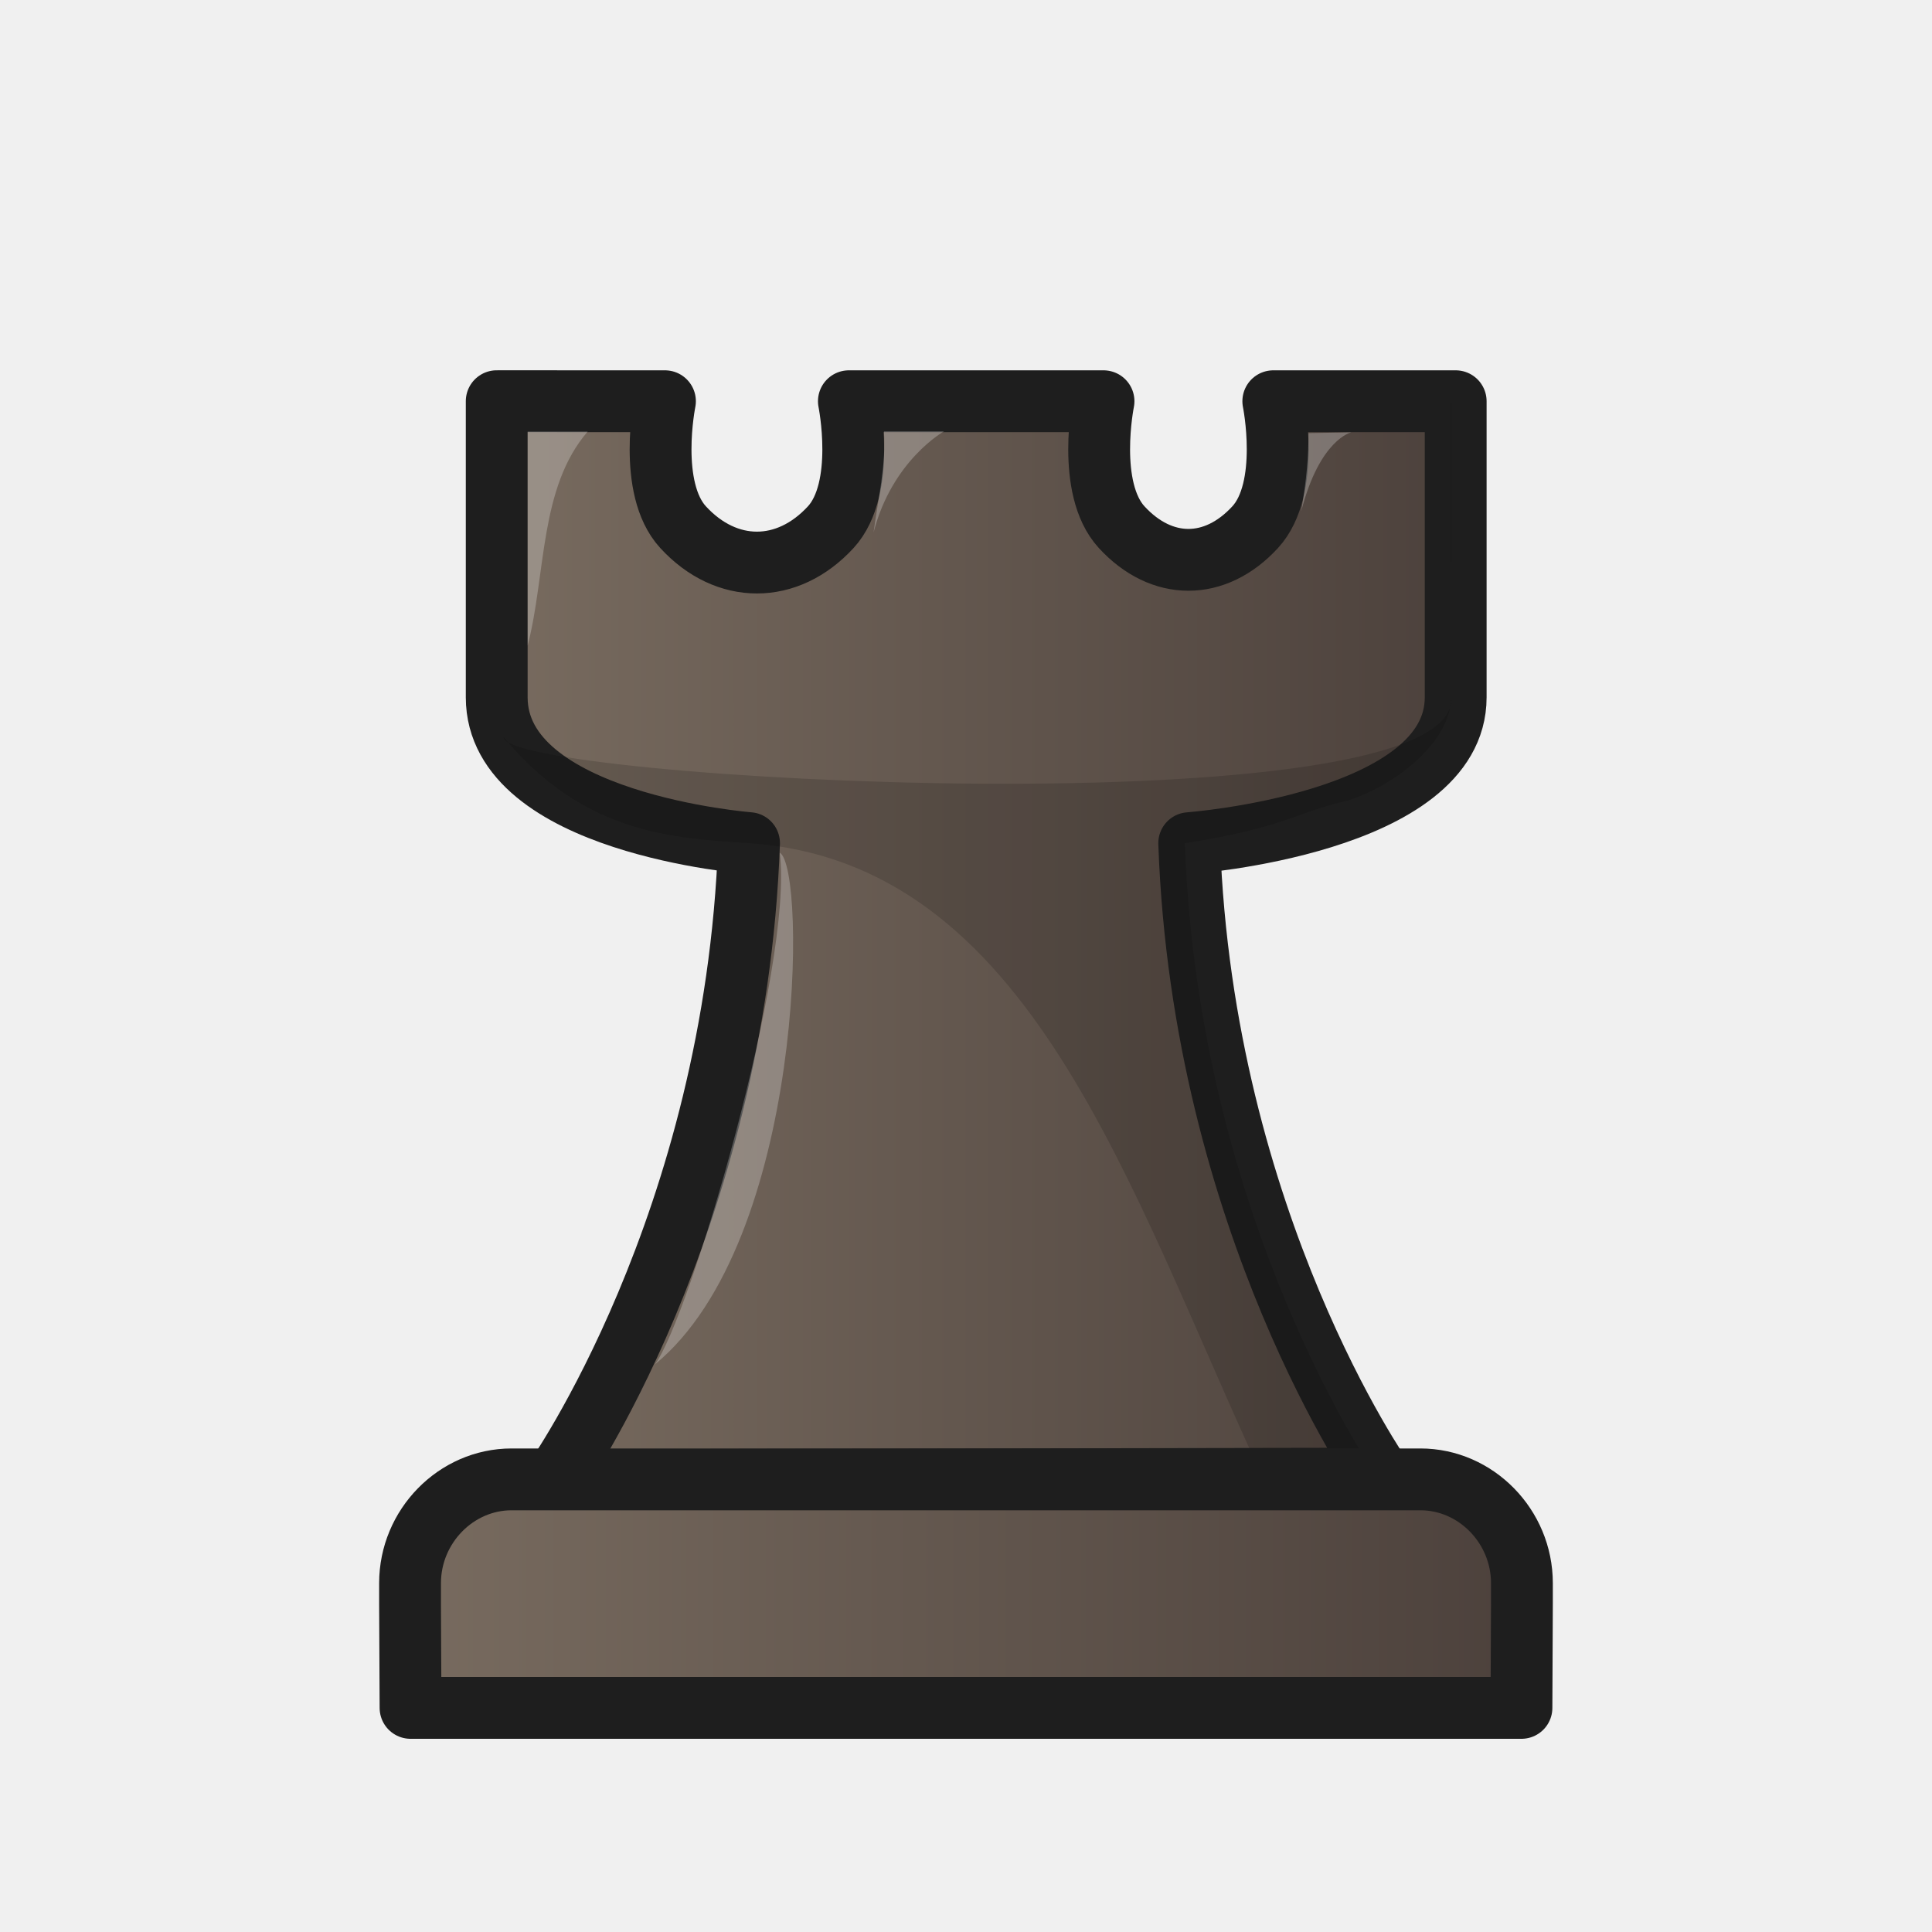
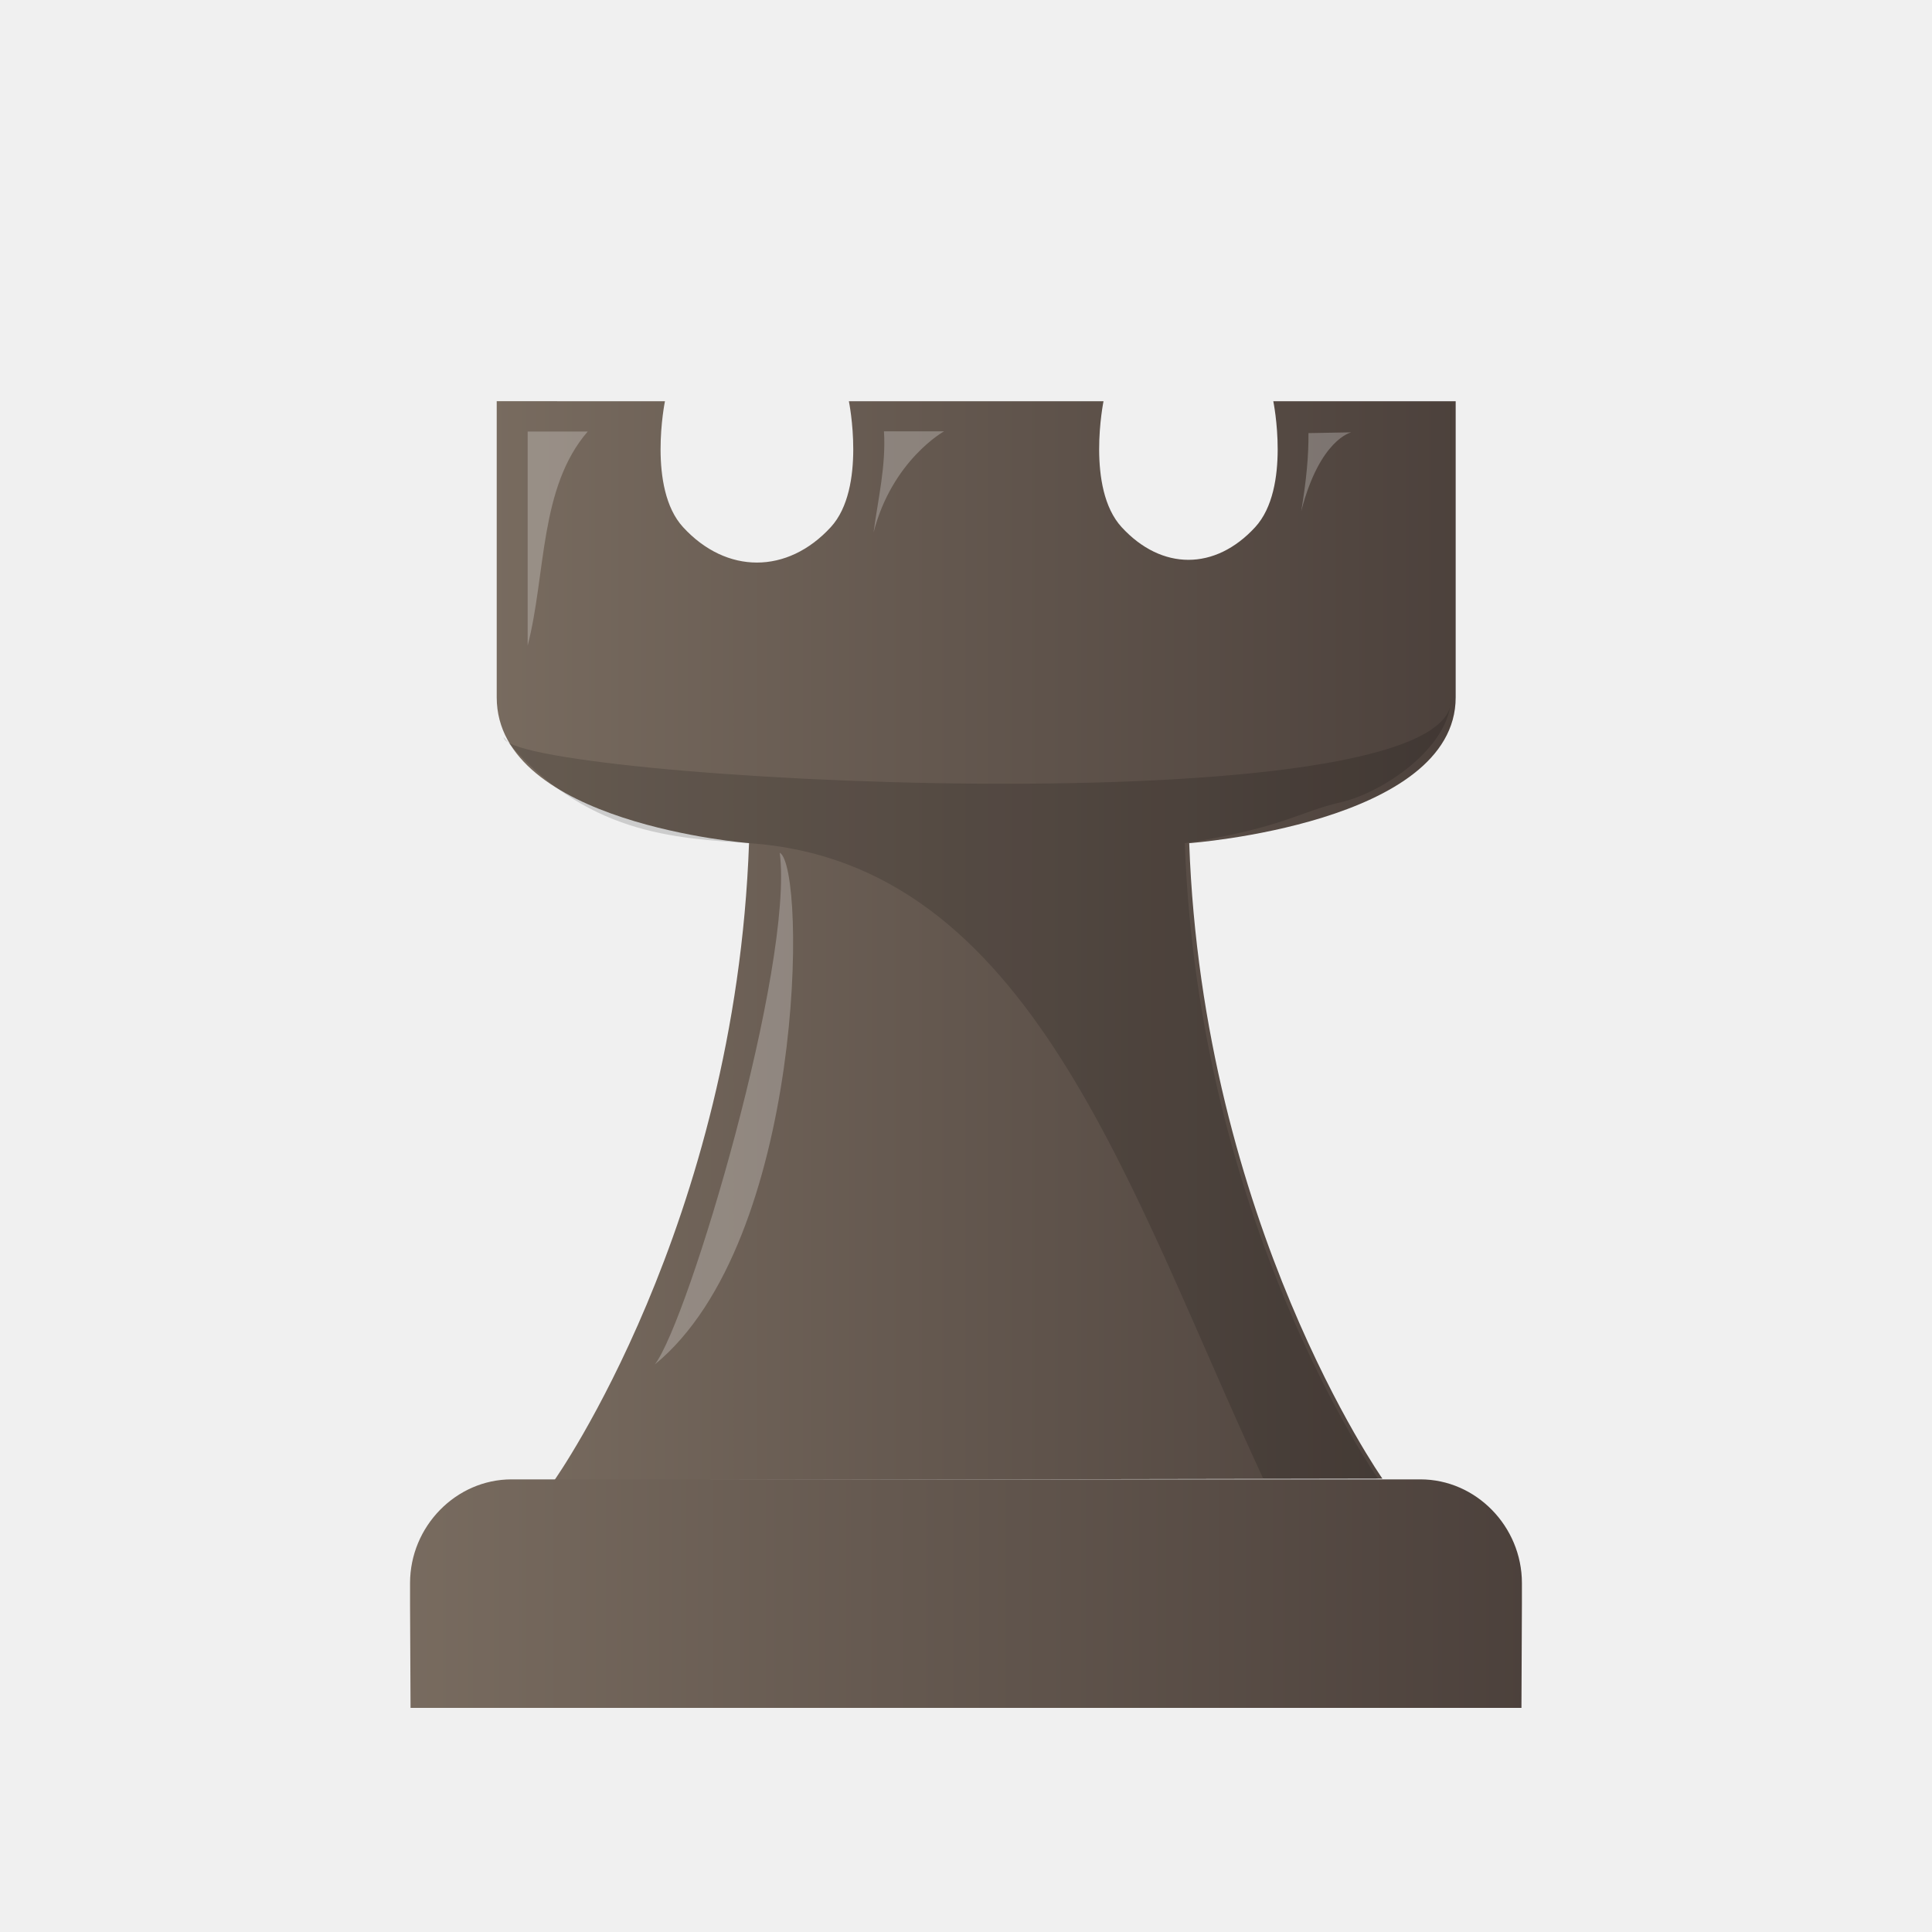
<svg xmlns="http://www.w3.org/2000/svg" xmlns:xlink="http://www.w3.org/1999/xlink" width="50mm" height="50mm" fill-rule="evenodd" clip-rule="evenodd" image-rendering="optimizeQuality" shape-rendering="geometricPrecision" text-rendering="geometricPrecision" viewBox="0 0 50 50">
  <defs>
    <linearGradient xlink:href="#a" id="b" x1="12797" x2="12909" y1="-1764.6" y2="-1764.6" gradientTransform="matrix(.23554 0 0 .25454 -3002.1 473.49)" gradientUnits="userSpaceOnUse" />
    <linearGradient id="a">
      <stop offset="0" stop-color="#796c60" />
      <stop offset="1" stop-color="#4b403b" />
    </linearGradient>
    <linearGradient xlink:href="#a" id="c" x1="-30.611" x2="-.235" y1="42.165" y2="42.165" gradientTransform="translate(40.423 -.922)" gradientUnits="userSpaceOnUse" />
  </defs>
-   <path fill="url(#b)" stroke="#1e1e1e" stroke-linejoin="round" stroke-width="1.6" d="M12.855 10.383v7.663c0 3.268 6.53 3.774 6.53 3.774-.352 9.864-5.036 16.486-5.036 16.486l21.428-.039s-4.651-6.62-5-16.446c0 0 6.896-.507 6.896-3.774v-7.663h-4.72s.459 2.25-.47 3.26c-1.035 1.126-2.418 1.126-3.454 0-.928-1.01-.47-3.26-.47-3.26h-6.59s.459 2.25-.47 3.26c-1.122 1.22-2.699 1.22-3.82 0-.929-1.01-.47-3.26-.47-3.26z" />
+   <path fill="url(#b)" d="M12.855 10.383v7.663c0 3.268 6.53 3.774 6.53 3.774-.352 9.864-5.036 16.486-5.036 16.486l21.428-.039s-4.651-6.62-5-16.446c0 0 6.896-.507 6.896-3.774v-7.663h-4.72s.459 2.25-.47 3.26c-1.035 1.126-2.418 1.126-3.454 0-.928-1.01-.47-3.26-.47-3.26h-6.59s.459 2.25-.47 3.26c-1.122 1.22-2.699 1.22-3.82 0-.929-1.01-.47-3.26-.47-3.26z" />
  <path d="m37.543 10.462.014 7.585c.263 3.48-24.58 2.135-24.523 1.03 2.098 2.532 4.445 2.613 6.352 2.744 7.292.498 9.8 8.89 13.306 16.446h2.97s-4.65-6.62-5-16.446c2.547-.395 2.954-.812 4.037-1.058h.018l-.002-.004c1.023-.236 2.81-1.376 2.842-2.713v-7.663z" opacity=".15" />
-   <path fill="url(#c)" stroke="#1e1e1e" stroke-linecap="round" stroke-linejoin="round" stroke-width="1.6" d="M13.239 38.286c-1.437 0-2.627 1.216-2.627 2.685v.544l.013 2.685h28.75l.012-2.685v-.544c0-1.469-1.19-2.685-2.627-2.685H25z" />
+   <path fill="url(#c)" d="M13.239 38.286c-1.437 0-2.627 1.216-2.627 2.685v.544l.013 2.685h28.75l.012-2.685v-.544c0-1.469-1.19-2.685-2.627-2.685H25z" />
  <path fill="#fff" d="M13.656 11.168v5.54c.48-1.867.299-4.088 1.554-5.54zm9.221-.005c.055.896-.154 1.748-.269 2.616.48-1.866 1.823-2.616 1.823-2.616zm-5.93 24.149c.875-1.143 3.603-10.333 3.233-13.244.7.39.658 10.057-3.233 13.244m16.916-24.103c.005.598-.055 1.226-.187 2.02.48-1.867 1.295-2.04 1.295-2.04z" opacity=".25" />
</svg>
